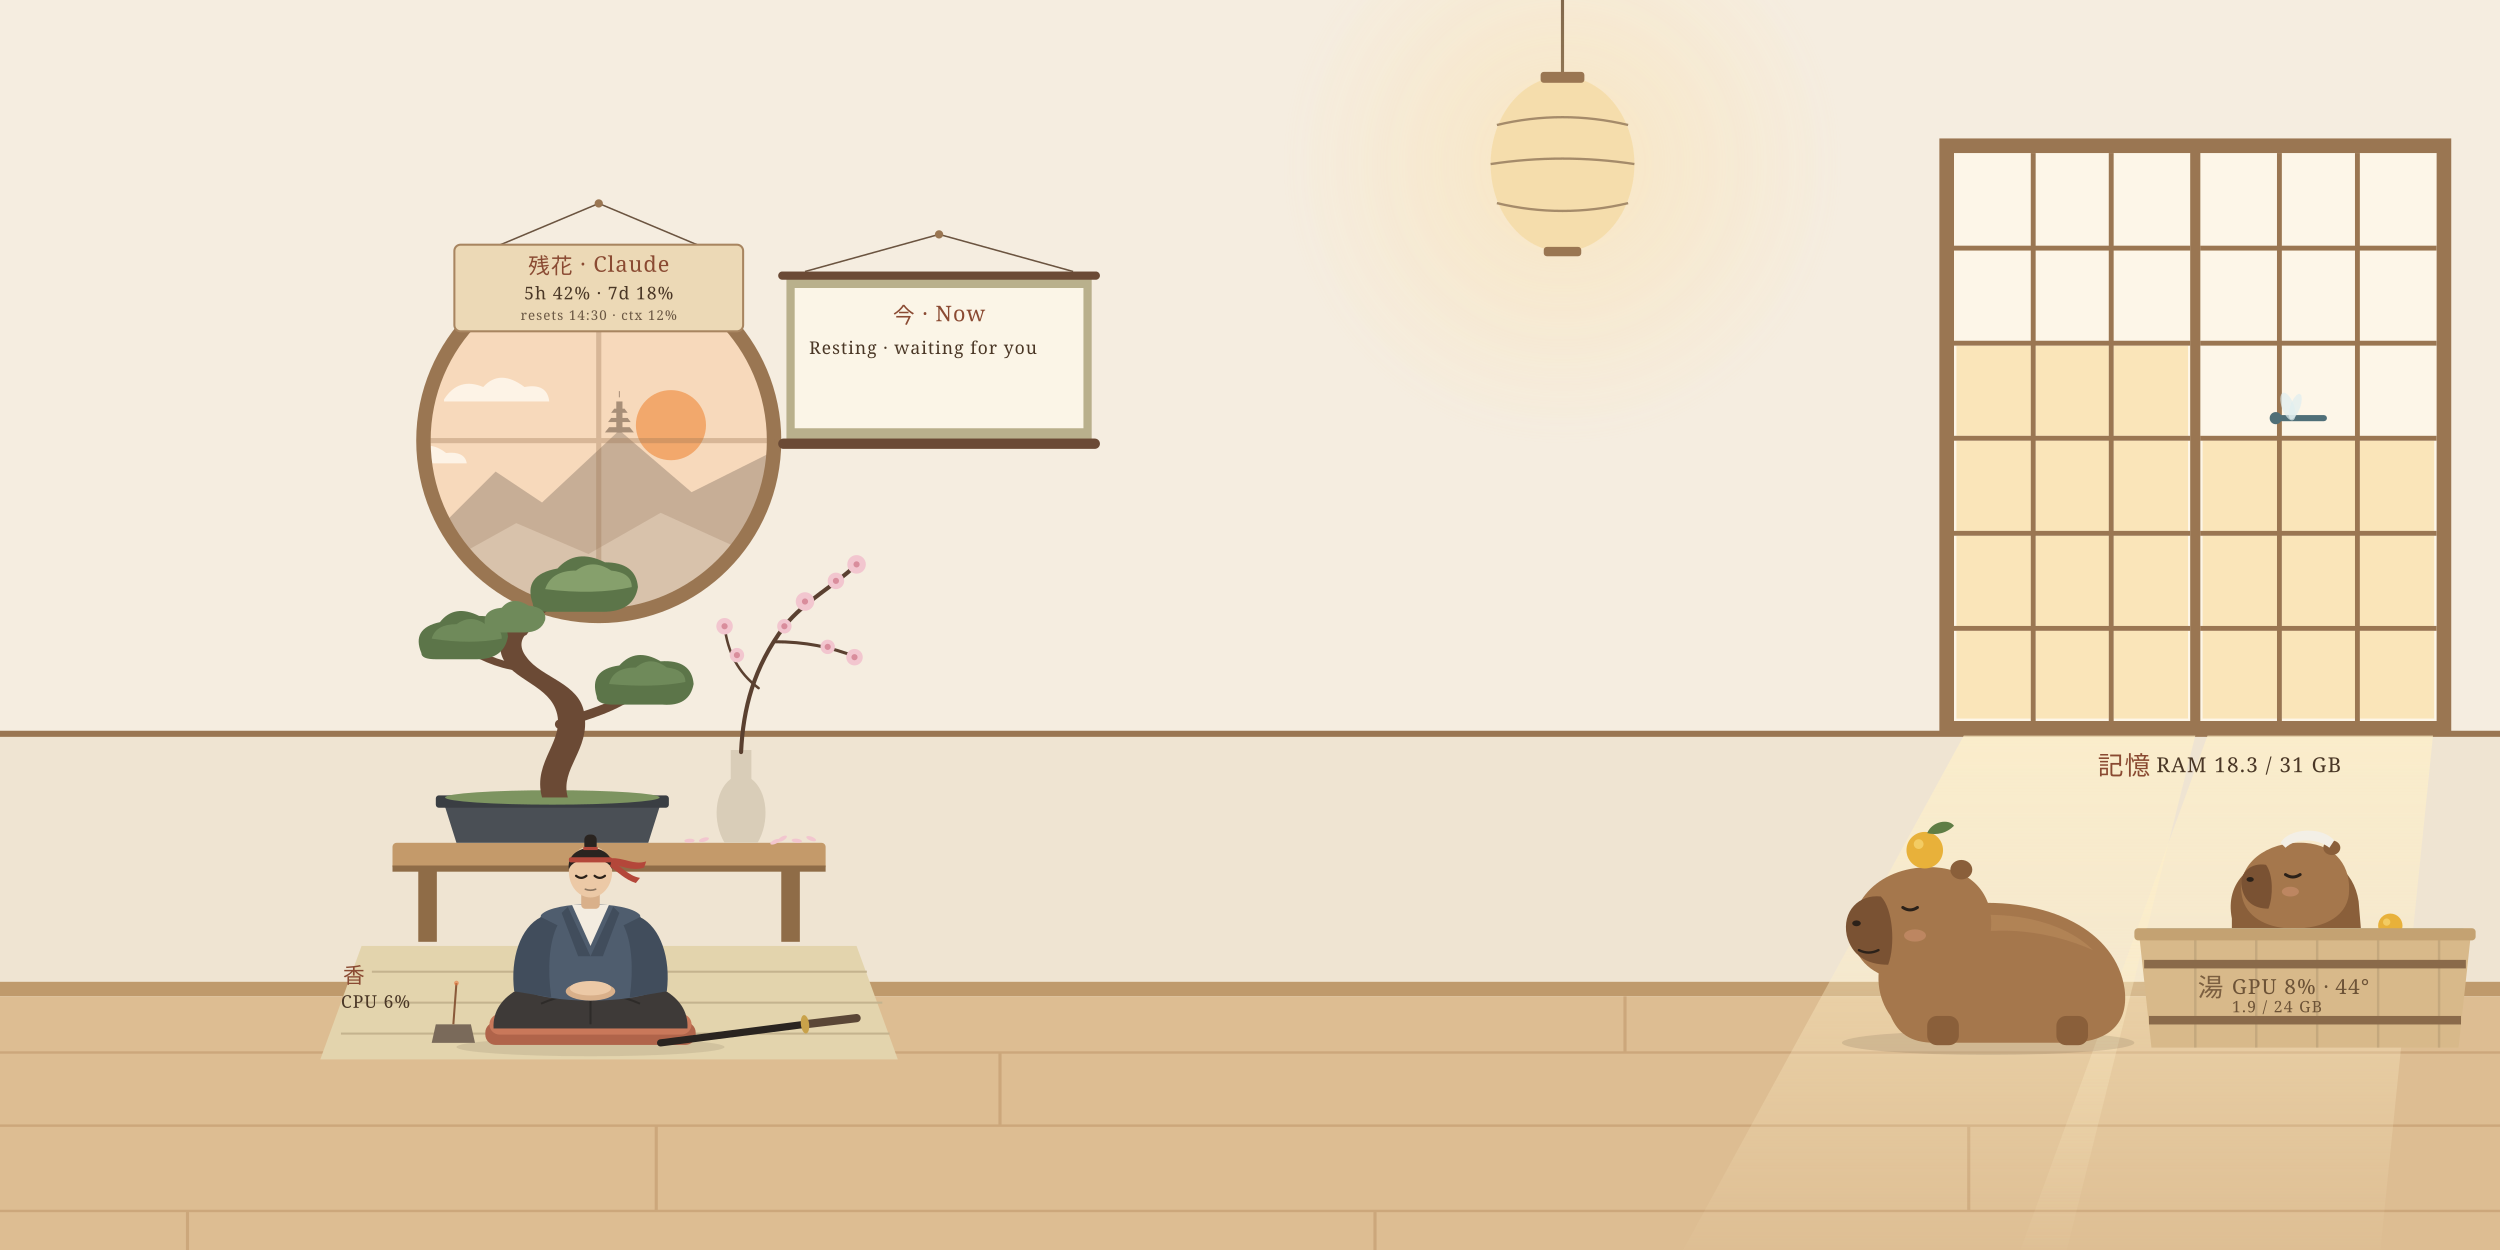
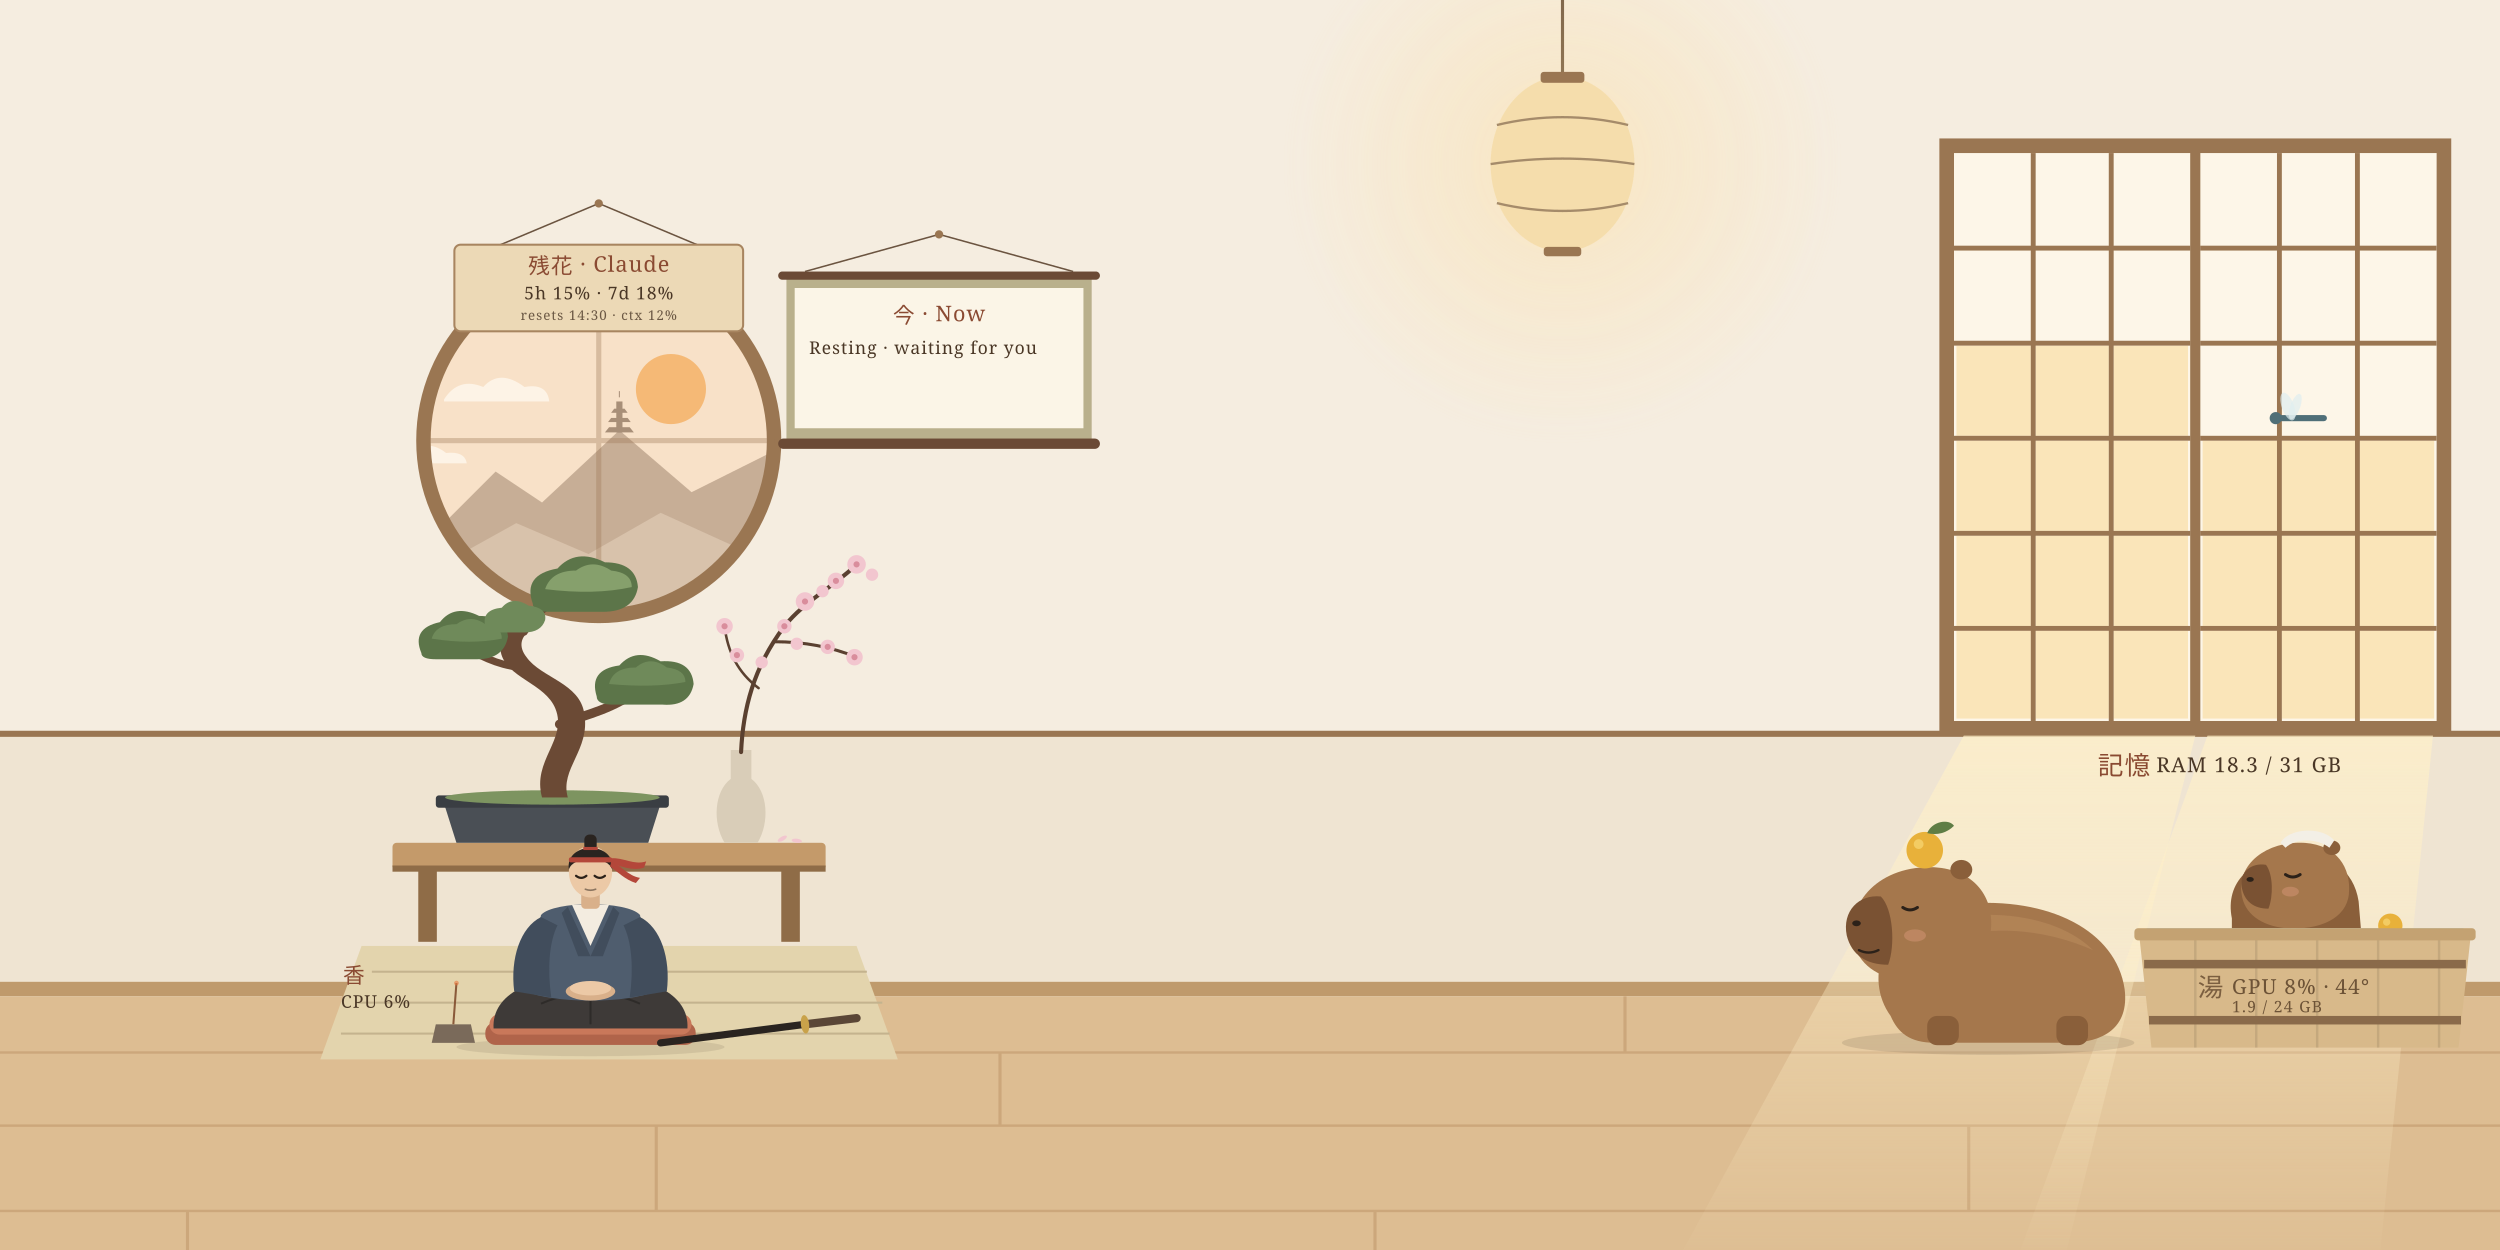
<svg xmlns="http://www.w3.org/2000/svg" width="1600" height="800" viewBox="0 70 1600 800" preserveAspectRatio="xMidYMid slice">
  <defs>
    <radialGradient id="lampglow" cx="50%" cy="50%" r="50%">
      <stop offset="0%" class="glow-in" />
      <stop offset="100%" class="glow-out" />
    </radialGradient>
    <linearGradient id="beam" x1="0" y1="0" x2="0" y2="1">
      <stop offset="0%" class="beam-top" />
      <stop offset="100%" class="beam-bot" />
    </linearGradient>
    <clipPath id="moonwin">
      <circle cx="270" cy="300" r="165" />
    </clipPath>
    <clipPath id="tubclip">
      <rect x="0" y="-200" width="400" height="300" />
    </clipPath>
    <filter id="steamsoft" x="-50%" y="-50%" width="200%" height="200%">
      <feGaussianBlur stdDeviation="4" />
    </filter>
  </defs>
  <style>
  .wall { fill: #f5ede0; }
  .wall-low { fill: #efe4d2; }
  .floor { fill: #ddbd92; }
  .plank { stroke: #cca77b; stroke-width: 2; fill: none; }
  .skirt { fill: #bf9a6c; }
  .frame { fill: #9a7652; }
  .frame-s { stroke: #9a7652; fill: none; }
  .paper { fill: #fdf6e8; }
  .sky { fill: #f8e6cf; }
  .mtn { fill: #d8c2ab; }
  .mtn2 { fill: #c7ae96; }
  .orb { fill: #f6c27c; }
  .cloud { fill: #fdf3e6; }
  .star { fill: #ffffff; opacity: 0; }
  .shelf { fill: #c49a6a; }
  .shelf-d { fill: #8f6c47; }
  .pot { fill: #4a4f55; }
  .pot-d { fill: #3a3e43; }
  .trunk { fill: #6b4a35; }
  .trunk-s { stroke: #6b4a35; fill: none; stroke-linecap: round; }
  .leaf1 { fill: #6f8a5a; }
  .leaf2 { fill: #86a06c; }
  .leaf3 { fill: #5c7549; }
  .moss { fill: #7d9460; }
  .vase { fill: #d9cdb8; }
  .branch { stroke: #5a4030; fill: none; stroke-linecap: round; }
  .bloom { fill: #f2c6cf; }
  .bloom-c { fill: #d98d9c; }
  .petal { fill: #f2c6cf; }
  .smear { stroke: #f2c6cf; fill: none; stroke-linecap: round; }
  .capy { fill: #a5774c; }
  .capy-d { fill: #8a5f3a; }
  .capy-l { fill: #b98a5c; }
  .snout { fill: #7a5233; }
  .ink { fill: #2b2119; }
  .ink-s { stroke: #2b2119; fill: none; stroke-linecap: round; }
  .blush { fill: #d99a7a; opacity: 0.45; }
  .yuzu { fill: #e8b13a; }
  .yuzu-l { fill: #f3cc63; }
  .leaf-y { fill: #5f7d45; }
  .tub { fill: #d8b98a; }
  .tub-d { fill: #c4a272; }
  .band { fill: #8a6a4a; }
  .water { fill: #b8d4d0; }
  .water-l { fill: #d3e6e3; }
  .steam { fill: #ffffff; opacity: 0.6; filter: url(#steamsoft); }
  .towel { fill: #f3efe6; }
  .lamp { fill: #fbe3b0; }
  .lamp-r { stroke: #a58b6a; fill: none; }
  .cord { stroke: #6b5440; fill: none; }
  .glow-in { stop-color: #ffd98f; stop-opacity: 0.4; }
  .glow-out { stop-color: #ffd98f; stop-opacity: 0; }
  .beam-top { stop-color: #fff0c8; stop-opacity: 0.7; }
  .beam-bot { stop-color: #fff0c8; stop-opacity: 0; }
  .fly { fill: #fff3c4; opacity: 0; }
  .df-body { fill: #4f6f78; }
  .df-wing { fill: #dfeef0; opacity: 0.7; }
  .speed { stroke: #8a6a4a; fill: none; stroke-linecap: round; opacity: 0; }
  .mat { fill: #e3d4ad; }
  .mat-l { stroke: #c4b38e; fill: none; }


  /* gentle drifts */
  .drift { animation: drift 60s -1000.00s linear infinite; }
  .drift2 { animation: drift 90s -1000.00s linear infinite; animation-delay:-1040.00s; }
  @keyframes drift { from { transform: translateX(-160px); } to { transform: translateX(360px); } }

  .beams { animation: beams 14s -1000.00s ease-in-out infinite; }
  @keyframes beams { 0%, 100% { opacity: 0.65; } 50% { opacity: 1; } }

  .lampswing { transform-box: view-box; transform-origin: 1000px 0px; animation: swing 9s -1000.00s ease-in-out infinite; }
  @keyframes swing { 0%, 100% { transform: rotate(-1.2deg); } 50% { transform: rotate(1.2deg); } }

  .glowpulse { animation: glow 6s -1000.00s ease-in-out infinite; }
  @keyframes glow { 0%, 100% { opacity: 0.85; } 50% { opacity: 1; } }

  .twinkle { animation: twinkle 7s -1000.00s ease-in-out infinite; }
  @keyframes twinkle { 0%, 100% { opacity: 0.35; } 50% { opacity: 1; } }

  /* bonsai: pads sway with follow-through, each a beat behind the last */
  .pad { transform-box: fill-box; transform-origin: 30% 90%; animation: sway 8s -1000.00s cubic-bezier(.45,0,.35,1) infinite; }
  .pad.p2 { animation-delay:-1000.50s; }
  .pad.p3 { animation-delay:-1001.00s; }
  .pad.p4 { animation-delay:-1001.50s; }
  @keyframes sway { 0%, 100% { transform: rotate(-1.5deg); } 50% { transform: rotate(1.8deg); } }

  .bloomsway { transform-box: fill-box; transform-origin: 0% 100%; animation: sway 10s -1000.00s ease-in-out infinite; }

  /* petals: fall in arcs, each with a smear trail on the fast part of the arc */
  .pf { animation: fall 16s -1000.00s linear infinite; opacity: 0; }
  .pf .spin { transform-box: fill-box; transform-origin: center; animation: spin 4s -1000.00s linear infinite; }
  .pf .smear { opacity: 0; animation: smear 16s -1000.00s linear infinite; }
  .d1 { animation-delay:-1000.00s; } .d1 .smear { animation-delay:-1000.00s; }
  .d2 { animation-delay:-1003.00s; } .d2 .smear { animation-delay:-1003.00s; }
  .d3 { animation-delay:-1006.00s; } .d3 .smear { animation-delay:-1006.00s; }
  .d4 { animation-delay:-1009.00s; } .d4 .smear { animation-delay:-1009.00s; }
  .d5 { animation-delay:-1012.00s; } .d5 .smear { animation-delay:-1012.00s; }
  .d6 { animation-delay:-1014.00s; } .d6 .smear { animation-delay:-1014.00s; }
  @keyframes fall {
    0% { transform: translate(0px, 0px); opacity: 0; }
    6% { opacity: 0.95; }
    25% { transform: translate(160px, 120px); }
    45% { transform: translate(260px, 260px); }
    65% { transform: translate(470px, 360px); }
    85% { transform: translate(640px, 520px); opacity: 0.9; }
    100% { transform: translate(760px, 640px); opacity: 0; }
  }
  @keyframes spin { from { transform: rotate(0deg) scaleX(1); } 50% { transform: rotate(180deg) scaleX(0.4); } to { transform: rotate(360deg) scaleX(1); } }
  @keyframes smear { 0%, 47% { opacity: 0; } 54% { opacity: 0.45; } 62%, 100% { opacity: 0; } }

  /* capybara one: breathing, blinking, ear flick, a head turn with anticipation */
  .breathe { transform-box: fill-box; transform-origin: 50% 100%; animation: breathe 5s -1000.00s ease-in-out infinite; }
  @keyframes breathe { 0%, 100% { transform: scale(1, 1); } 50% { transform: scale(1.012, 1.03); } }
  .head { transform-box: fill-box; transform-origin: 80% 80%; animation: look 16s -1000.00s infinite; }
  @keyframes look {
    0%, 52% { transform: rotate(0deg); animation-timing-function: ease-in; }
    56% { transform: rotate(3deg); animation-timing-function: cubic-bezier(.2,1.6,.4,1); }
    62%, 84% { transform: rotate(-7deg); animation-timing-function: ease-in-out; }
    92%, 100% { transform: rotate(0deg); }
  }
  .blink { transform-box: fill-box; transform-origin: center; animation: blink 6s -1000.00s infinite; }
  .blink.late { animation-delay:-1002.70s; animation-duration: 7.5s; }
  @keyframes blink { 0%, 94%, 100% { transform: scaleY(1); } 96% { transform: scaleY(0.1); } }
  .ear { transform-box: fill-box; transform-origin: 50% 100%; animation: flick 11s -1000.00s infinite; }
  @keyframes flick { 0%, 70%, 78%, 100% { transform: rotate(0deg); } 72% { transform: rotate(-22deg); } 74% { transform: rotate(10deg); } 76% { transform: rotate(-4deg); } }
  .yuzubob { transform-box: fill-box; transform-origin: 50% 100%; animation: bob 5s -1000.00s ease-in-out infinite; animation-delay:-1000.30s; }
  @keyframes bob { 0%, 100% { transform: translateY(0px) rotate(-2deg); } 50% { transform: translateY(-3px) rotate(2deg); } }

  /* capybara two, soaking: slow float and steam drawn on twos */
  .float { animation: float 7s -1000.00s ease-in-out infinite; }
  @keyframes float { 0%, 100% { transform: translateY(0px); } 50% { transform: translateY(4px); } }
  .ripple { transform-box: fill-box; transform-origin: center; animation: ripple 7s -1000.00s ease-out infinite; }
  @keyframes ripple { 0% { transform: scale(0.6); opacity: 0.7; } 100% { transform: scale(1.4); opacity: 0; } }
  .puff { transform-box: fill-box; transform-origin: center bottom; animation: steam 6s -1000.00s cubic-bezier(.3,.5,.45,1) infinite; opacity: 0; }
  .puff.s2 { animation-delay:-1002.00s; }
  .puff.s3 { animation-delay:-1004.00s; }
  @keyframes steam {
    0% { transform: translate(0px, 0px) scale(0.55); opacity: 0; }
    15% { opacity: 0.75; }
    45% { transform: translate(-8px, -50px) scale(1.05); opacity: 0.6; }
    75% { transform: translate(-16px, -92px) scale(1.35); opacity: 0.3; }
    100% { transform: translate(-22px, -128px) scale(1.6); opacity: 0; }
  }
  .yfloat { transform-box: fill-box; transform-origin: center; animation: yfloat 9s -1000.00s ease-in-out infinite; }
  @keyframes yfloat { 0%, 100% { transform: translate(0px, 0px) rotate(0deg); } 50% { transform: translate(14px, 2px) rotate(20deg); } }

  /* dragonfly dart, sakuga style: hold, snap across, hold */
  .dfly { animation: dart 18s -1000.00s infinite; }
  @keyframes dart {
    0%, 30% { transform: translate(0px, 0px); animation-timing-function: cubic-bezier(.7,0,.2,1); }
    34%, 64% { transform: translate(-260px, -60px); animation-timing-function: cubic-bezier(.7,0,.2,1); }
    68%, 100% { transform: translate(0px, 0px); }
  }
  .wing { transform-box: fill-box; transform-origin: 50% 100%; animation: wing 1.2s -1000.00s ease-in-out infinite; }
  @keyframes wing { 0%, 100% { transform: scaleY(1); } 50% { transform: scaleY(0.7); } }
  .lines1 { animation: lines1 18s -1000.00s infinite; }
  .lines2 { animation: lines2 18s -1000.00s infinite; }
  @keyframes lines1 { 0%, 30% { opacity: 0; } 32% { opacity: 0.5; } 36%, 100% { opacity: 0; } }
  @keyframes lines2 { 0%, 64% { opacity: 0; } 66% { opacity: 0.5; } 70%, 100% { opacity: 0; } }

  @keyframes firefly { 0%, 100% { opacity: 0.15; } 50% { opacity: 0.85; } }
  .f2 { animation-delay:-1001.70s; } .f3 { animation-delay:-1003.10s; } .f4 { animation-delay:-1004.20s; }
  .fdrift { animation: fdrift 12s -1000.00s ease-in-out infinite; }
  @keyframes fdrift { 0%, 100% { transform: translate(0px, 0px); } 50% { transform: translate(12px, -18px); } }


  /* samurai colors */
  .haori { fill: #4f5d6e; }
  .haori-d { fill: #414d5c; }
  .hakama { fill: #3e3a38; }
  .hakama-l { stroke: #2e2b29; fill: none; }
  .skin { fill: #ecc9a6; }
  .skin-d { fill: #d9b08a; }
  .hair { fill: #2a2420; }
  .inner { fill: #f3ece0; }
  .hband { fill: #b4473a; }
  .zabuton { fill: #c9785a; }
  .zabuton-d { fill: #b0644a; }
  .saya { stroke: #2a2420; fill: none; stroke-linecap: round; }
  .tsuka { stroke: #5a4636; fill: none; stroke-linecap: round; }
  .tsuba { fill: #c9a24a; }
  .censer { fill: #7a6a5a; }
  .stick { stroke: #8a5a3a; fill: none; }
  .ember { fill: #e8743a; }
  .smoke { stroke: #b8aea2; fill: none; stroke-linecap: round; opacity: 0; }
  .aura { stroke: #f0c987; fill: none; opacity: 0; }

  /* samurai motion: deep slow breath, headband tails on the breeze, incense smoke on twos, a slow ring of calm */
  .zen { transform-box: fill-box; transform-origin: 50% 100%; animation: zen 7s -1000.00s ease-in-out infinite; }
  @keyframes zen { 0%, 100% { transform: scale(1, 1); } 45% { transform: scale(1.01, 1.025); } }
  .tails { transform-box: fill-box; transform-origin: 0% 50%; animation: tails 3.6s -1000.00s cubic-bezier(.45,0,.35,1) infinite; }
  .tails.t2 { animation-delay:-1000.40s; }
  @keyframes tails { 0%, 100% { transform: rotate(-6deg) scaleX(1); } 50% { transform: rotate(8deg) scaleX(0.92); } }
  .wisp { animation: wisp 6s -1000.00s steps(12) infinite; }
  .wisp.w2 { animation-delay:-1003.00s; }
  @keyframes wisp {
    0% { transform: translate(0px, 0px); opacity: 0; }
    20% { opacity: 0.7; }
    100% { transform: translate(10px, -70px); opacity: 0; }
  }
  .emberglow { animation: emberglow 4s -1000.00s ease-in-out infinite; }
  @keyframes emberglow { 0%, 100% { opacity: 0.7; } 50% { opacity: 1; } }
  .calm { transform-box: fill-box; transform-origin: center; animation: calm 9s -1000.00s ease-out infinite; }
  @keyframes calm { 0% { transform: scale(0.7); opacity: 0; } 15% { opacity: 0.5; } 100% { transform: scale(1.35); opacity: 0; } }

  /* the corners and the room sit in a middle band that stays in view on any width */
  .roomb { transform: translate(0px, 104px) scale(1, 0.78); }
  .left, .pfall { transform: translate(205px, 154px) scale(0.66); }
  .right { transform: translate(352px, 104px) scale(0.78); }

  /* narrow and tall boxes: pull the corners inward so they stay in view */
  @media (max-aspect-ratio: 5/4) {
    .roomb, .pfall { transform: none; }
    .left { transform: translate(280px, 150px) scale(0.8); }
    .right { transform: translate(20px, 150px) scale(0.8); }
  }
  @media (max-aspect-ratio: 1/1) {
    .left { transform: translate(560px, -90px) scale(0.8); }
    .right { transform: translate(-258px, 190px) scale(0.8); }
    .shoji, .mat, .mat-l, .pfall { display: none; }
  }

  .lbl { font-family: 'Yu Mincho', 'Hiragino Mincho ProN', 'Noto Serif JP', serif; fill: #4a3726; letter-spacing: 1px; }
  .lbl-k { font-size: 21px; fill: #8a4a32; }
  .lbl-v { font-size: 17px; }
  .lbl-s { font-size: 13px; fill: #6b5844; }
  .burn { fill: #6b4f33; opacity: 0.85; }
  .plaque { fill: #ecd9b6; stroke: #a88560; stroke-width: 2; }
  .lbl-w { font-size: 17px; }
  .scroll-mount { fill: #b9b08c; }
  .scroll-paper { fill: #fbf5e7; }
  .scroll-rod { fill: #6b4a35; }
  .scroll-rule { stroke: #c9b79a; stroke-width: 1; fill: none; }
  .scroll-h { fill: #8a4a32; }
  .scroll-now { fill: #2d2620; font-weight: 600; }
  .scroll-done { fill: #9a8a76; }
  .lit { fill: #f8d792; opacity: 0.55; animation: litpulse 9s -1000.00s ease-in-out infinite; }
  @keyframes litpulse { 0%, 100% { opacity: 0.45; } 50% { opacity: 0.7; } }
  .fallen { fill: #f2c6cf; }
  /* the bath heats with the GPU */
  .bubble { fill: #eef7f5; stroke: #9cc5c1; stroke-width: 1; opacity: 0; transform-box: fill-box; transform-origin: center; animation: bubble 3s -1000.00s ease-in infinite; }
  @keyframes bubble { 0% { transform: translateY(0px) scale(0.6); opacity: 0; } 20% { opacity: 0.9; } 90% { opacity: 0.8; } 100% { transform: translateY(-26px) scale(1.15); opacity: 0; } }
  .flush { fill: #e0604a; opacity: 0.3; }
  .drop { fill: #a9d8e6; animation: drip 2.4s -1000.00s ease-in infinite; }
  @keyframes drip { 0% { transform: translateY(0px); opacity: 0; } 15% { opacity: 1; } 100% { transform: translateY(16px); opacity: 0; } }
  .eyewhite { fill: #ffffff; }
  .shock { stroke: #6b4f33; stroke-width: 3; stroke-linecap: round; fill: none; animation: shock 1.6s -1000.00s ease-in-out infinite; }
  @keyframes shock { 0%, 100% { opacity: 0.35; } 50% { opacity: 0.9; } }
  .shiver { animation: shiver 0.7s -1000.00s ease-in-out infinite; }
  @keyframes shiver { 0%, 100% { transform: translateX(-1.5px); } 50% { transform: translateX(1.5px); } }
  .hot { fill: #b4473a !important; }
  /* outside the round window */
  .bird { stroke: #5a4a3c; stroke-width: 2.2; fill: none; stroke-linecap: round; }
  .birds { opacity: 0; animation: birds 26s -1000.00s linear infinite; }
  @keyframes birds { 0% { transform: translate(0px, 0px); opacity: 0; } 3% { opacity: 0.9; } 40% { transform: translate(240px, -20px); opacity: 0.9; } 43%, 100% { transform: translate(252px, -21px); opacity: 0; } }
  .flap { transform-box: fill-box; transform-origin: center; animation: flap 0.9s -1000.00s ease-in-out infinite alternate; }
  @keyframes flap { from { transform: scaleY(1); } to { transform: scaleY(0.35); } }
  /* heavier training */
  .dust { fill: #c9ab80; opacity: 0; transform-box: fill-box; transform-origin: center bottom; animation: dust 4.2s -1000.00s ease-out infinite; }
  @keyframes dust { 0%, 44% { opacity: 0; transform: scale(0.4); } 50% { opacity: 0.6; transform: scale(1); } 75%, 100% { opacity: 0; transform: scale(1.8); } }
  .speedfx { stroke: #c49a62; stroke-width: 3; stroke-linecap: round; animation: speedfx 1.9s -1000.00s ease-in-out infinite alternate; }
  @keyframes speedfx { from { opacity: 0.35; } to { opacity: 0.75; } }
  /* sword practice */
  .blade { fill: #e4e8ea; stroke: #9aa3a8; stroke-width: 1; }
  .swing { transform-origin: 0px 0px; animation: cut 4.2s -1000.00s infinite; }
  @keyframes cut {
    0%, 30% { transform: rotate(-8deg); animation-timing-function: ease-out; }
    40% { transform: rotate(-22deg); animation-timing-function: cubic-bezier(.8,0,.2,1); }
    47% { transform: rotate(118deg); animation-timing-function: ease-out; }
    52%, 70% { transform: rotate(112deg); animation-timing-function: ease-in-out; }
    92%, 100% { transform: rotate(-8deg); }
  }
  .smear-arc { fill: #fffaf0; opacity: 0; animation: smeararc 4.2s -1000.00s infinite; }
  @keyframes smeararc { 0%, 41% { opacity: 0; } 46% { opacity: 0.6; } 56%, 100% { opacity: 0; } }
  .kata { animation: dip 4.2s -1000.00s infinite; }
  @keyframes dip { 0%, 42% { transform: translateY(0px); } 48%, 66% { transform: translateY(4px); } 90%, 100% { transform: translateY(0px); } }
  @keyframes nod { 0%, 100% { transform: rotate(0deg); } 50% { transform: rotate(-5deg); } }
  .zz { fill: #7a6650; opacity: 0; animation: zz 4.8s -1000.00s ease-out infinite; }
  @keyframes zz { 0% { transform: translate(0px, 0px); opacity: 0; } 20% { opacity: 0.8; } 100% { transform: translate(14px, -34px); opacity: 0; } }
</style>
  <rect class="wall" x="-400" y="-600" width="2400" height="2200" />
  <g class="roomb">
    <rect class="wall" x="-400" y="-200" width="2400" height="760" />
    <rect class="wall-low" x="-400" y="560" width="2400" height="210" />
    <rect class="frame" x="-400" y="556" width="2400" height="5" />
    <rect class="skirt" x="-400" y="762" width="2400" height="12" />
    <rect class="floor" x="-400" y="774" width="2400" height="900" />
    <path class="plank" d="M-400 820H2000M-400 880H2000M-400 950H2000M-400 1030H2000M-400 1120H2000M220 774V820M640 820V880M1040 774V820M420 880V950M1260 880V950M880 950V1030M120 950V1030M560 1030V1120M1400 1030V1120" />
  </g>
  <g class="lampswing">
    <path class="cord" stroke-width="2" d="M1000 0V120" />
    <circle class="glowpulse" cx="1000" cy="175" r="180" fill="url(#lampglow)" opacity="0.91" />
    <ellipse class="lamp" cx="1000" cy="175" rx="46" ry="56" />
    <ellipse cx="1000" cy="175" rx="46" ry="56" fill="#8a7458" opacity="0.05" />
    <path class="lamp-r" stroke-width="1.5" d="M958 150Q1000 140 1042 150M954 175Q1000 168 1046 175M958 200Q1000 210 1042 200" />
    <rect class="frame" x="986" y="116" width="28" height="7" rx="2" />
    <rect class="frame" x="988" y="228" width="24" height="6" rx="2" />
  </g>
  <g class="left">
    <g clip-path="url(#moonwin)">
-       <rect x="100" y="130" width="340" height="340" fill="#f7d9bb" />
+       <rect x="100" y="130" width="340" height="340" fill="#f8e1c8" />
      <g transform="translate(80 205) scale(1.7)">
        <g class="birds">
          <g transform="translate(0 0) scale(1)">
            <path class="bird flap" style="animation-delay:-1000.00s" d="M0 0q5 -6 10 0q5 -6 10 0" />
          </g>
          <g transform="translate(18 9) scale(0.8)">
            <path class="bird flap" style="animation-delay:-1000.30s" d="M0 0q5 -6 10 0q5 -6 10 0" />
          </g>
          <g transform="translate(34 -4) scale(0.9)">
            <path class="bird flap" style="animation-delay:-1000.60s" d="M0 0q5 -6 10 0q5 -6 10 0" />
          </g>
        </g>
      </g>
      <circle class="star twinkle" cx="190" cy="210" r="2" />
      <circle class="star twinkle" cx="330" cy="190" r="1.6" style="animation-delay:-1002.00s" />
      <circle class="star twinkle" cx="250" cy="250" r="1.4" style="animation-delay:-1004.00s" />
      <circle class="star twinkle" cx="380" cy="270" r="1.8" style="animation-delay:-1005.50s" />
-       <circle cx="340" cy="285" r="34" fill="#f2a86c" />
+       <circle cx="340" cy="250" r="34" fill="#f5b976" />
      <g class="drift">
        <path class="cloud" d="M120 260q14-22 38-12q16-18 40 0q22-4 24 14H120Z" />
      </g>
      <g class="drift2">
        <path class="cloud" d="M60 320q10-16 30-8q14-14 32 0q18-2 20 10H60Z" />
      </g>
      <path class="mtn2" d="M100 400L170 330L215 360L290 290L360 350L440 310V470H100Z" />
      <g fill="#a88f78">
        <rect x="287" y="262" width="6" height="30" />
        <path d="M276 292h28l-4-5h-20zM279 282h22l-3-4h-16zM282 273h16l-3-4h-10zM289.5 258h1v-6h-1z" />
      </g>
      <path class="mtn" d="M100 430L190 380L260 410L330 370L440 420V470H100Z" />
    </g>
    <circle class="frame-s" stroke-width="14" cx="270" cy="300" r="170" />
    <path class="frame-s" stroke-width="5" d="M100 300H440M270 130V470" opacity="0.35" />
    <path class="cord" stroke-width="1.5" d="M270 70L170 112M270 70L370 112" />
    <circle class="frame" cx="270" cy="70" r="4" />
    <rect class="plaque" x="130" y="110" width="280" height="84" rx="6" />
    <text class="lbl lbl-k" x="270" y="138" text-anchor="middle">残花 · Claude</text>
-     <text class="lbl lbl-v" x="270" y="163" text-anchor="middle">5h 42%  ·  7d 18%</text>
+     <text class="lbl lbl-v" x="270" y="163" text-anchor="middle">5h 15%  ·  7d 18%</text>
    <text class="lbl lbl-s" x="270" y="183" text-anchor="middle">resets 14:30  ·  ctx 12%</text>
    <g class="kakejiku">
      <path class="cord" stroke-width="1.5" d="M600 100L470 136M600 100L730 136" />
      <circle class="frame" cx="600" cy="100" r="4" />
      <rect class="scroll-mount" x="452" y="140" width="296" height="160" />
      <rect class="scroll-paper" x="460" y="152" width="280" height="136" />
      <rect class="scroll-rod" x="444" y="136" width="312" height="8" rx="4" />
      <rect class="scroll-rod" x="444" y="298" width="312" height="10" rx="5" />
      <text class="lbl lbl-k" x="600" y="186" text-anchor="middle">今 · Now</text>
      <text class="lbl lbl-w" x="474" y="216">Resting · waiting for you</text>
    </g>
    <path class="mat" d="M40 790H520L560 900H0Z" />
    <path class="mat-l" stroke-width="2" d="M50 815H530M36 845H545M20 875H552" />
    <rect class="shelf" x="70" y="690" width="420" height="26" rx="4" />
    <rect class="shelf-d" x="70" y="712" width="420" height="6" />
    <rect class="shelf-d" x="95" y="716" width="18" height="70" />
    <rect class="shelf-d" x="447" y="716" width="18" height="70" />
    <path class="pot" d="M120 652H330L318 690H132Z" />
    <rect class="pot-d" x="112" y="644" width="226" height="12" rx="3" />
    <ellipse class="moss" cx="225" cy="646" rx="104" ry="7" />
    <path class="trunk" d="M215 646C205 610 240 590 228 560C218 535 180 530 175 505C172 490 182 478 196 476L204 484C194 490 192 500 200 510C214 530 252 535 256 565C262 600 232 618 240 646Z" />
    <path class="trunk-s" stroke-width="9" d="M232 575C260 565 285 560 310 540" />
    <path class="trunk-s" stroke-width="7" d="M200 520C180 520 160 512 140 500" />
    <path class="trunk-s" stroke-width="6" d="M198 486C210 465 230 452 250 448" />
    <g class="pad p1">
      <path class="leaf3" d="M268 548q-8-26 22-30q16-18 40-4q30-2 32 22q-4 22-30 20H284q-16 0-16-8Z" />
      <path class="leaf1" d="M280 536q4-16 26-16q14-12 30 0q18 2 18 14q-30 6-74 2Z" />
    </g>
    <g class="pad p2">
      <path class="leaf3" d="M98 506q-10-24 18-30q14-18 38-6q26 0 28 20q-4 22-30 22H112q-14 0-14-6Z" />
      <path class="leaf1" d="M108 492q4-14 24-14q14-10 28 0q16 2 16 14q-30 6-68 0Z" />
    </g>
    <g class="pad p3">
      <path class="leaf3" d="M206 458q-10-28 24-34q18-20 46-6q30 0 32 24q-4 24-34 24H222q-16 0-16-8Z" />
      <path class="leaf2" d="M218 444q6-18 30-18q16-12 34 0q20 2 20 16q-36 8-84 2Z" />
    </g>
    <g class="pad p4">
      <path class="leaf1" d="M160 480q-4-16 16-18q10-12 26-2q18 2 16 14q-4 12-20 12h-28q-10 0-10-6Z" />
    </g>
    <ellipse class="fallen" cx="448" cy="686" rx="5" ry="2" transform="rotate(-30 448 686)" />
    <ellipse class="fallen" cx="462" cy="688" rx="5" ry="2" transform="rotate(7 462 688)" />
-     <ellipse class="fallen" cx="372" cy="687" rx="5" ry="2" transform="rotate(-16 372 687)" />
-     <ellipse class="fallen" cx="476" cy="686" rx="5" ry="2" transform="rotate(21 476 686)" />
-     <ellipse class="fallen" cx="358" cy="688" rx="5" ry="2" transform="rotate(-2 358 688)" />
-     <ellipse class="fallen" cx="441" cy="689" rx="5" ry="2" transform="rotate(-25 441 689)" />
    <path class="vase" d="M392 690C380 670 382 640 398 628V600H418V628C434 640 436 670 424 690Z" />
    <g class="bloomsway">
      <path class="branch" stroke-width="4" d="M408 602C410 560 420 520 450 480C470 455 500 440 520 420" />
      <path class="branch" stroke-width="3" d="M440 495C470 495 495 500 520 510" />
      <path class="branch" stroke-width="2.5" d="M425 540C405 525 395 505 392 480" />
      <g class="bloom">
        <circle cx="470" cy="456" r="9" />
        <circle cx="518" cy="510" r="8" />
        <circle cx="520" cy="420" r="9" />
        <circle cx="392" cy="480" r="8" />
        <circle cx="450" cy="480" r="7" />
        <circle cx="500" cy="436" r="8" />
        <circle cx="492" cy="500" r="7" />
        <circle cx="404" cy="508" r="7" />
+         <circle cx="535" cy="430" r="6" />
+         <circle cx="487" cy="446" r="6" />
+         <circle cx="462" cy="497" r="6" />
+         <circle cx="428" cy="515" r="6" />
      </g>
      <g class="bloom-c">
        <circle cx="470" cy="456" r="3" />
        <circle cx="518" cy="510" r="3" />
        <circle cx="520" cy="420" r="3" />
        <circle cx="392" cy="480" r="3" />
        <circle cx="450" cy="480" r="3" />
        <circle cx="500" cy="436" r="3" />
        <circle cx="492" cy="500" r="3" />
        <circle cx="404" cy="508" r="3" />
      </g>
    </g>
    <g class="samurai">
      <ellipse class="aura calm" stroke-width="3" cx="262" cy="790" rx="120" ry="110" />
      <ellipse class="ink" cx="262" cy="888" rx="130" ry="9" opacity="0.1" />
      <rect class="zabuton-d" x="160" y="864" width="204" height="22" rx="10" />
      <rect class="zabuton" x="164" y="856" width="196" height="20" rx="10" />
      <g class="zen">
        <path class="hakama" d="M168 870C166 836 206 818 262 818C318 818 358 836 356 870Z" />
        <path class="hakama-l" stroke-width="2" d="M214 846C232 838 248 836 262 838M310 846C292 838 276 836 262 838M262 838V866" />
        <path class="haori" d="M214 760C226 746 298 746 310 760L324 834C300 846 224 846 200 834Z" />
        <path class="haori-d" d="M214 762C194 772 184 802 188 834L224 840C220 812 222 786 230 770Z" />
        <path class="haori-d" d="M310 762C330 772 340 802 336 834L300 840C304 812 302 786 294 770Z" />
        <path class="inner" d="M244 750L262 790L280 750Z" />
        <path class="haori-d" d="M240 752L262 800L250 800L234 758Z" />
        <path class="haori-d" d="M284 752L262 800L274 800L290 758Z" />
        <ellipse class="skin-d" cx="262" cy="834" rx="24" ry="9" />
        <ellipse class="skin" cx="262" cy="831" rx="20" ry="7" />
        <rect class="skin-d" x="253" y="734" width="18" height="20" rx="4" />
        <ellipse class="skin" cx="262" cy="718" rx="21" ry="25" />
        <path class="hair" d="M241 716C237 688 287 688 283 716C279 702 245 702 241 716Z" />
        <rect class="hair" x="256" y="682" width="12" height="16" rx="5" />
        <rect class="hband" x="255" y="694" width="14" height="3" />
        <rect class="hband" x="241" y="704" width="42" height="5" rx="2" />
        <path class="tails hband" d="M282 705C294 704 304 712 316 708L314 714C302 718 292 712 282 711Z" />
        <path class="tails t2 hband" d="M282 708C292 712 298 722 310 724L306 729C296 726 288 718 281 713Z" />
        <path class="ink-s" stroke-width="2.2" d="M248 722q5 4 10 0M266 722q5 4 10 0" />
        <path class="ink-s" stroke-width="1.6" d="M257 735q5 2 10 0" opacity="0.5" />
      </g>
      <g>
        <path class="saya" stroke-width="7" d="M330 884L470 866" />
        <path class="tsuka" stroke-width="8" d="M470 866L520 860" />
        <ellipse class="tsuba" cx="470" cy="866" rx="4" ry="9" transform="rotate(-7 470 866)" />
      </g>
      <g>
        <path class="censer" d="M108 884H150L146 866H112Z" />
        <path class="stick" stroke-width="2" d="M129 866L132 826" />
        <circle class="ember" cx="132" cy="826" r="2.3" opacity="0.58" />
        <path class="smoke wisp" stroke-width="2.6" style="animation-duration:5.85s;animation-delay:-1000.00s" d="M132 822C126 812 140 804 132 794C126 786 136 780 133 772" />
      </g>
    </g>
    <text class="lbl lbl-k" x="22" y="826">香</text>
    <text class="lbl lbl-v" x="20" y="850">CPU 6%</text>
    <g class="fdrift">
      <circle class="fly" cx="150" cy="420" r="3.5" />
      <circle class="fly f2" cx="330" cy="470" r="3" />
      <circle class="fly f3" cx="90" cy="600" r="3" />
      <circle class="fly f4" cx="380" cy="560" r="2.6" />
    </g>
  </g>
  <g class="pfall">
    <g transform="translate(500 430)">
      <g class="pf d1">
        <path class="smear" stroke-width="5" d="M-30 -40Q-10 -10 0 0" />
        <path class="petal spin" d="M0 0c4-7 13-7 15 0c-2 7-11 7-15 0Z" />
      </g>
    </g>
    <g transform="translate(470 460)">
      <g class="pf d2">
        <path class="smear" stroke-width="4" d="M-28 -36Q-8 -8 0 0" />
        <path class="petal spin" d="M0 0c4-6 12-6 13 0c-1 6-9 6-13 0Z" />
      </g>
    </g>
    <g transform="translate(520 510)">
      <g class="pf d3">
        <path class="smear" stroke-width="5" d="M-30 -40Q-10 -10 0 0" />
        <path class="petal spin" d="M0 0c4-7 13-7 15 0c-2 7-11 7-15 0Z" />
      </g>
    </g>
    <g transform="translate(395 480)">
      <g class="pf d4">
        <path class="smear" stroke-width="4" d="M-28 -36Q-8 -8 0 0" />
        <path class="petal spin" d="M0 0c3-6 11-6 12 0c-1 6-9 6-12 0Z" />
      </g>
    </g>
    <g transform="translate(540 425)">
      <g class="pf d5">
        <path class="smear" stroke-width="5" d="M-30 -40Q-10 -10 0 0" />
        <path class="petal spin" d="M0 0c4-7 13-7 15 0c-2 7-11 7-15 0Z" />
      </g>
    </g>
    <g transform="translate(450 485)">
      <g class="pf d6">
        <path class="smear" stroke-width="4" d="M-28 -36Q-8 -8 0 0" />
        <path class="petal spin" d="M0 0c3-6 11-6 12 0c-1 6-9 6-12 0Z" />
      </g>
    </g>
  </g>
  <g class="right">
    <g class="shoji">
      <rect class="frame" x="1140" y="70" width="420" height="490" />
      <rect class="paper" x="1152" y="82" width="194" height="466" />
      <rect class="paper" x="1354" y="82" width="194" height="466" />
      <rect class="lit" x="1154" y="474" width="61" height="72" style="animation-delay:-1000.00s" />
      <rect class="lit" x="1219" y="474" width="60" height="72" style="animation-delay:-1001.30s" />
      <rect class="lit" x="1283" y="474" width="61" height="72" style="animation-delay:-1002.60s" />
      <rect class="lit" x="1356" y="474" width="61" height="72" style="animation-delay:-1003.90s" />
      <rect class="lit" x="1421" y="474" width="60" height="72" style="animation-delay:-1005.20s" />
      <rect class="lit" x="1485" y="474" width="61" height="72" style="animation-delay:-1006.50s" />
      <rect class="lit" x="1154" y="396" width="61" height="74" style="animation-delay:-1007.80s" />
      <rect class="lit" x="1219" y="396" width="60" height="74" style="animation-delay:-1000.10s" />
      <rect class="lit" x="1283" y="396" width="61" height="74" style="animation-delay:-1001.40s" />
      <rect class="lit" x="1356" y="396" width="61" height="74" style="animation-delay:-1002.70s" />
      <rect class="lit" x="1421" y="396" width="60" height="74" style="animation-delay:-1004.00s" />
      <rect class="lit" x="1485" y="396" width="61" height="74" style="animation-delay:-1005.30s" />
      <rect class="lit" x="1154" y="318" width="61" height="74" style="animation-delay:-1006.60s" />
      <rect class="lit" x="1219" y="318" width="60" height="74" style="animation-delay:-1007.90s" />
      <rect class="lit" x="1283" y="318" width="61" height="74" style="animation-delay:-1000.20s" />
      <rect class="lit" x="1356" y="318" width="61" height="74" style="animation-delay:-1001.50s" />
      <rect class="lit" x="1421" y="318" width="60" height="74" style="animation-delay:-1002.80s" />
      <rect class="lit" x="1485" y="318" width="61" height="74" style="animation-delay:-1004.10s" />
      <rect class="lit" x="1154" y="240" width="61" height="74" style="animation-delay:-1005.40s" />
      <rect class="lit" x="1219" y="240" width="60" height="74" style="animation-delay:-1006.70s" />
      <rect class="lit" x="1283" y="240" width="61" height="74" style="animation-delay:-1008.00s" />
      <path class="frame-s" stroke-width="4" d="M1152 160H1346M1152 238H1346M1152 316H1346M1152 394H1346M1152 472H1346M1217 82V548M1281 82V548" />
      <path class="frame-s" stroke-width="4" d="M1354 160H1548M1354 238H1548M1354 316H1548M1354 394H1548M1354 472H1548M1419 82V548M1483 82V548" />
      <rect class="frame" x="1346" y="82" width="8" height="466" />
      <g class="beams">
        <path d="M1160 560L1350 560L1240 1000L920 1000Z" fill="url(#beam)" />
        <path d="M1360 560L1545 560L1500 1000L1200 1000Z" fill="url(#beam)" />
      </g>
      <g transform="translate(1420 300)">
        <path class="speed lines1" stroke-width="2" d="M-200 -40H-120M-230 -52H-150M-180 -28H-110" />
        <path class="speed lines2" stroke-width="2" d="M-60 20H20M-90 8H-10M-40 32H30" />
        <g class="dfly">
          <rect class="df-body" x="-2" y="-3" width="40" height="5" rx="2.5" />
          <circle class="df-body" cx="-4" cy="-0.5" r="5" />
          <g class="wing">
            <ellipse class="df-wing" cx="6" cy="-10" rx="5" ry="12" transform="rotate(-20 6 -10)" />
            <ellipse class="df-wing" cx="12" cy="-10" rx="4" ry="11" transform="rotate(20 12 -10)" />
          </g>
        </g>
      </g>
    </g>
    <g transform="translate(1310 640)">
      <g class="puff" style="animation-duration:6.76s;animation-delay:-1000.00s">
        <circle class="steam" cx="30" cy="20" r="12" />
        <circle class="steam" cx="47" cy="10" r="7" />
      </g>
      <g class="float" clip-path="url(#tubclip)">
        <g transform="translate(70 0)">
          <path class="capy-d" d="M0 70C-6 40 16 20 50 18C80 16 100 30 104 56L106 80H0Z" />
          <path class="capy" d="M8 50C4 26 28 6 60 8C86 10 98 28 96 50C94 70 72 80 44 78C24 76 10 66 8 50Z" />
          <path class="snout" d="M8 44C6 32 16 24 28 26C34 34 34 52 30 62C18 62 10 56 8 44Z" />
          <ellipse class="ink" cx="15" cy="38" rx="3" ry="2" />
          <ellipse class="capy-d" cx="82" cy="12" rx="7" ry="6" />
          <path class="ink-s" stroke-width="2.5" d="M44 34q6 4 12 0" />
          <ellipse class="blush" cx="48" cy="48" rx="7" ry="4" />
          <path class="towel" d="M40 8C46 -4 74 -6 84 6L80 12C70 4 52 4 44 12Z" />
        </g>
      </g>
      <path class="water" d="M0 78H260V92H0Z" />
      <ellipse class="water-l ripple" cx="120" cy="84" rx="40" ry="5" />
      <g transform="translate(200 76)">
        <g class="yfloat">
          <circle class="yuzu" cx="0" cy="0" r="10" />
          <circle class="yuzu-l" cx="-3" cy="-3" r="3" />
        </g>
      </g>
      <path class="tub" d="M-6 84H266L256 176H4Z" />
      <path class="tub-d" d="M40 84V176M90 84V176M140 84V176M190 84V176M240 84V176" stroke="#00000018" stroke-width="2" />
      <rect class="band" x="-2" y="104" width="264" height="7" />
      <rect class="band" x="2" y="150" width="256" height="7" />
      <rect class="tub-d" x="-10" y="78" width="280" height="10" rx="3" />
    </g>
    <text class="lbl lbl-k" x="1270" y="592">記憶</text>
    <text class="lbl lbl-v" x="1318" y="590">RAM 18.3 / 31 GB</text>
    <text class="lbl lbl-k burn" x="1352" y="774" style="fill:#6b4f33">湯</text>
    <text class="lbl lbl-v burn" x="1380" y="772" style="fill:#5a4128">GPU 8% · <tspan>44°</tspan>
    </text>
    <text class="lbl lbl-s burn" x="1380" y="787" style="fill:#5a4128">1.9 / 24 GB</text>
    <g transform="translate(1060 640)">
      <ellipse class="ink" cx="120" cy="172" rx="120" ry="10" opacity="0.12" />
      <g class="breathe">
        <path class="capy" d="M40 150C18 120 30 66 100 58C170 52 225 80 232 128C236 160 214 172 186 172H76C56 172 46 164 40 150Z" />
        <path class="capy-l" d="M90 70C130 62 180 70 206 96C170 80 130 76 96 84Z" opacity="0.6" />
        <rect class="capy-d" x="70" y="150" width="26" height="24" rx="8" />
        <rect class="capy-d" x="176" y="150" width="26" height="24" rx="8" />
      </g>
      <g class="head" style="animation: nod 7s -1000.00s ease-in-out infinite">
        <path class="capy" d="M10 92C2 56 32 26 76 28C108 30 126 52 122 82C118 112 92 124 58 122C32 120 16 110 10 92Z" />
        <path class="snout" d="M4 84C0 64 14 50 32 52C42 62 44 92 38 108C20 108 8 100 4 84Z" />
        <ellipse class="ink" cx="12" cy="74" rx="3.5" ry="2.4" />
        <path class="ink-s" stroke-width="2" d="M14 96q8 4 16 0" />
        <path class="ink-s" stroke-width="2.5" d="M50 61q6 4 12 0" />
        <ellipse class="blush" cx="60" cy="84" rx="9" ry="5" />
        <g class="ear">
          <ellipse class="capy-d" cx="98" cy="30" rx="9" ry="8" />
        </g>
        <text class="lbl zz" x="108" y="22" style="font-size:14px;animation-delay:-1000.00s">z</text>
        <text class="lbl zz" x="114" y="18" style="font-size:18px;animation-delay:-1001.60s">z</text>
        <text class="lbl zz" x="120" y="14" style="font-size:22px;animation-delay:-1003.20s">z</text>
        <g class="yuzubob">
          <circle class="yuzu" cx="68" cy="14" r="15" />
          <circle class="yuzu-l" cx="63" cy="9" r="4" />
          <path class="leaf-y" d="M70 0C74 -10 88 -12 92 -6C86 0 78 2 70 0Z" />
        </g>
      </g>
    </g>
  </g>
  <style>
  .ribbon { display: none; }
  .ribbon-paper { fill: #fbf5e7; stroke: #c9b79a; stroke-width: 0.8; }
  .ribbon-text { font-family: 'Yu Mincho', 'Hiragino Mincho ProN', 'Noto Serif JP', serif; font-size: 10.5px; fill: #3d3026; writing-mode: vertical-rl; text-orientation: mixed; letter-spacing: 0.5px; }
  @media (max-aspect-ratio: 40/40) { .ribbon { display: inline; transform: translate(1248px, 34px); } }
  @media (max-aspect-ratio: 39/40) { .ribbon { display: inline; transform: translate(1235px, 34px); } }
  @media (max-aspect-ratio: 38/40) { .ribbon { display: inline; transform: translate(1223px, 34px); } }
  @media (max-aspect-ratio: 37/40) { .ribbon { display: inline; transform: translate(1210px, 34px); } }
  @media (max-aspect-ratio: 36/40) { .ribbon { display: inline; transform: translate(1198px, 34px); } }
  @media (max-aspect-ratio: 35/40) { .ribbon { display: inline; transform: translate(1185px, 34px); } }
  @media (max-aspect-ratio: 34/40) { .ribbon { display: inline; transform: translate(1173px, 34px); } }
  @media (max-aspect-ratio: 33/40) { .ribbon { display: inline; transform: translate(1160px, 34px); } }
  @media (max-aspect-ratio: 32/40) { .ribbon { display: inline; transform: translate(1148px, 34px); } }
  @media (max-aspect-ratio: 31/40) { .ribbon { display: inline; transform: translate(1135px, 34px); } }
  @media (max-aspect-ratio: 30/40) { .ribbon { display: inline; transform: translate(1123px, 34px); } }
  @media (max-aspect-ratio: 29/40) { .ribbon { display: inline; transform: translate(1110px, 34px); } }
  @media (max-aspect-ratio: 28/40) { .ribbon { display: inline; transform: translate(1098px, 34px); } }
  @media (max-aspect-ratio: 27/40) { .ribbon { display: inline; transform: translate(1085px, 34px); } }
  @media (max-aspect-ratio: 26/40) { .ribbon { display: inline; transform: translate(1073px, 34px); } }
  @media (max-aspect-ratio: 25/40) { .ribbon { display: inline; transform: translate(1060px, 34px); } }
  @media (max-aspect-ratio: 24/40) { .ribbon { display: inline; transform: translate(1048px, 34px); } }
  @media (max-aspect-ratio: 23/40) { .ribbon { display: inline; transform: translate(1035px, 34px); } }
  @media (max-aspect-ratio: 22/40) { .ribbon { display: inline; transform: translate(1023px, 34px); } }
  @media (max-aspect-ratio: 21/40) { .ribbon { display: inline; transform: translate(1010px, 34px); } }
  @media (max-aspect-ratio: 20/40) { .ribbon { display: inline; transform: translate(998px, 34px); } }
  @media (max-aspect-ratio: 19/40) { .ribbon { display: inline; transform: translate(985px, 34px); } }
  @media (max-aspect-ratio: 18/40) { .ribbon { display: inline; transform: translate(973px, 34px); } }
  @media (max-aspect-ratio: 17/40) { .ribbon { display: inline; transform: translate(960px, 34px); } }
  @media (max-aspect-ratio: 16/40) { .ribbon { display: inline; transform: translate(948px, 34px); } }
  @media (max-aspect-ratio: 15/40) { .ribbon { display: inline; transform: translate(935px, 34px); } }
  @media (max-aspect-ratio: 14/40) { .ribbon { display: inline; transform: translate(923px, 34px); } }
</style>
  <g class="ribbon">
    <rect class="scroll-rod" x="-3" y="0" width="40" height="5" rx="2.5" />
    <rect class="ribbon-paper" x="0" y="4" width="34" height="639" />
    <rect class="hband" x="16" y="643" width="2" height="14" />
    <text class="ribbon-text" x="24" y="20">記憶 RAM 59%　・　香 CPU 6%　・　湯 GPU 8% 44°</text>
-     <text class="ribbon-text" x="10" y="20">残花 5h 42% 7d 18%　・　灯 ctx 12%　・　今 Resting · waiting for y…</text>
+     <text class="ribbon-text" x="10" y="20">残花 5h 15% 7d 18%　・　灯 ctx 12%　・　今 Resting · waiting for y…</text>
  </g>
</svg>
